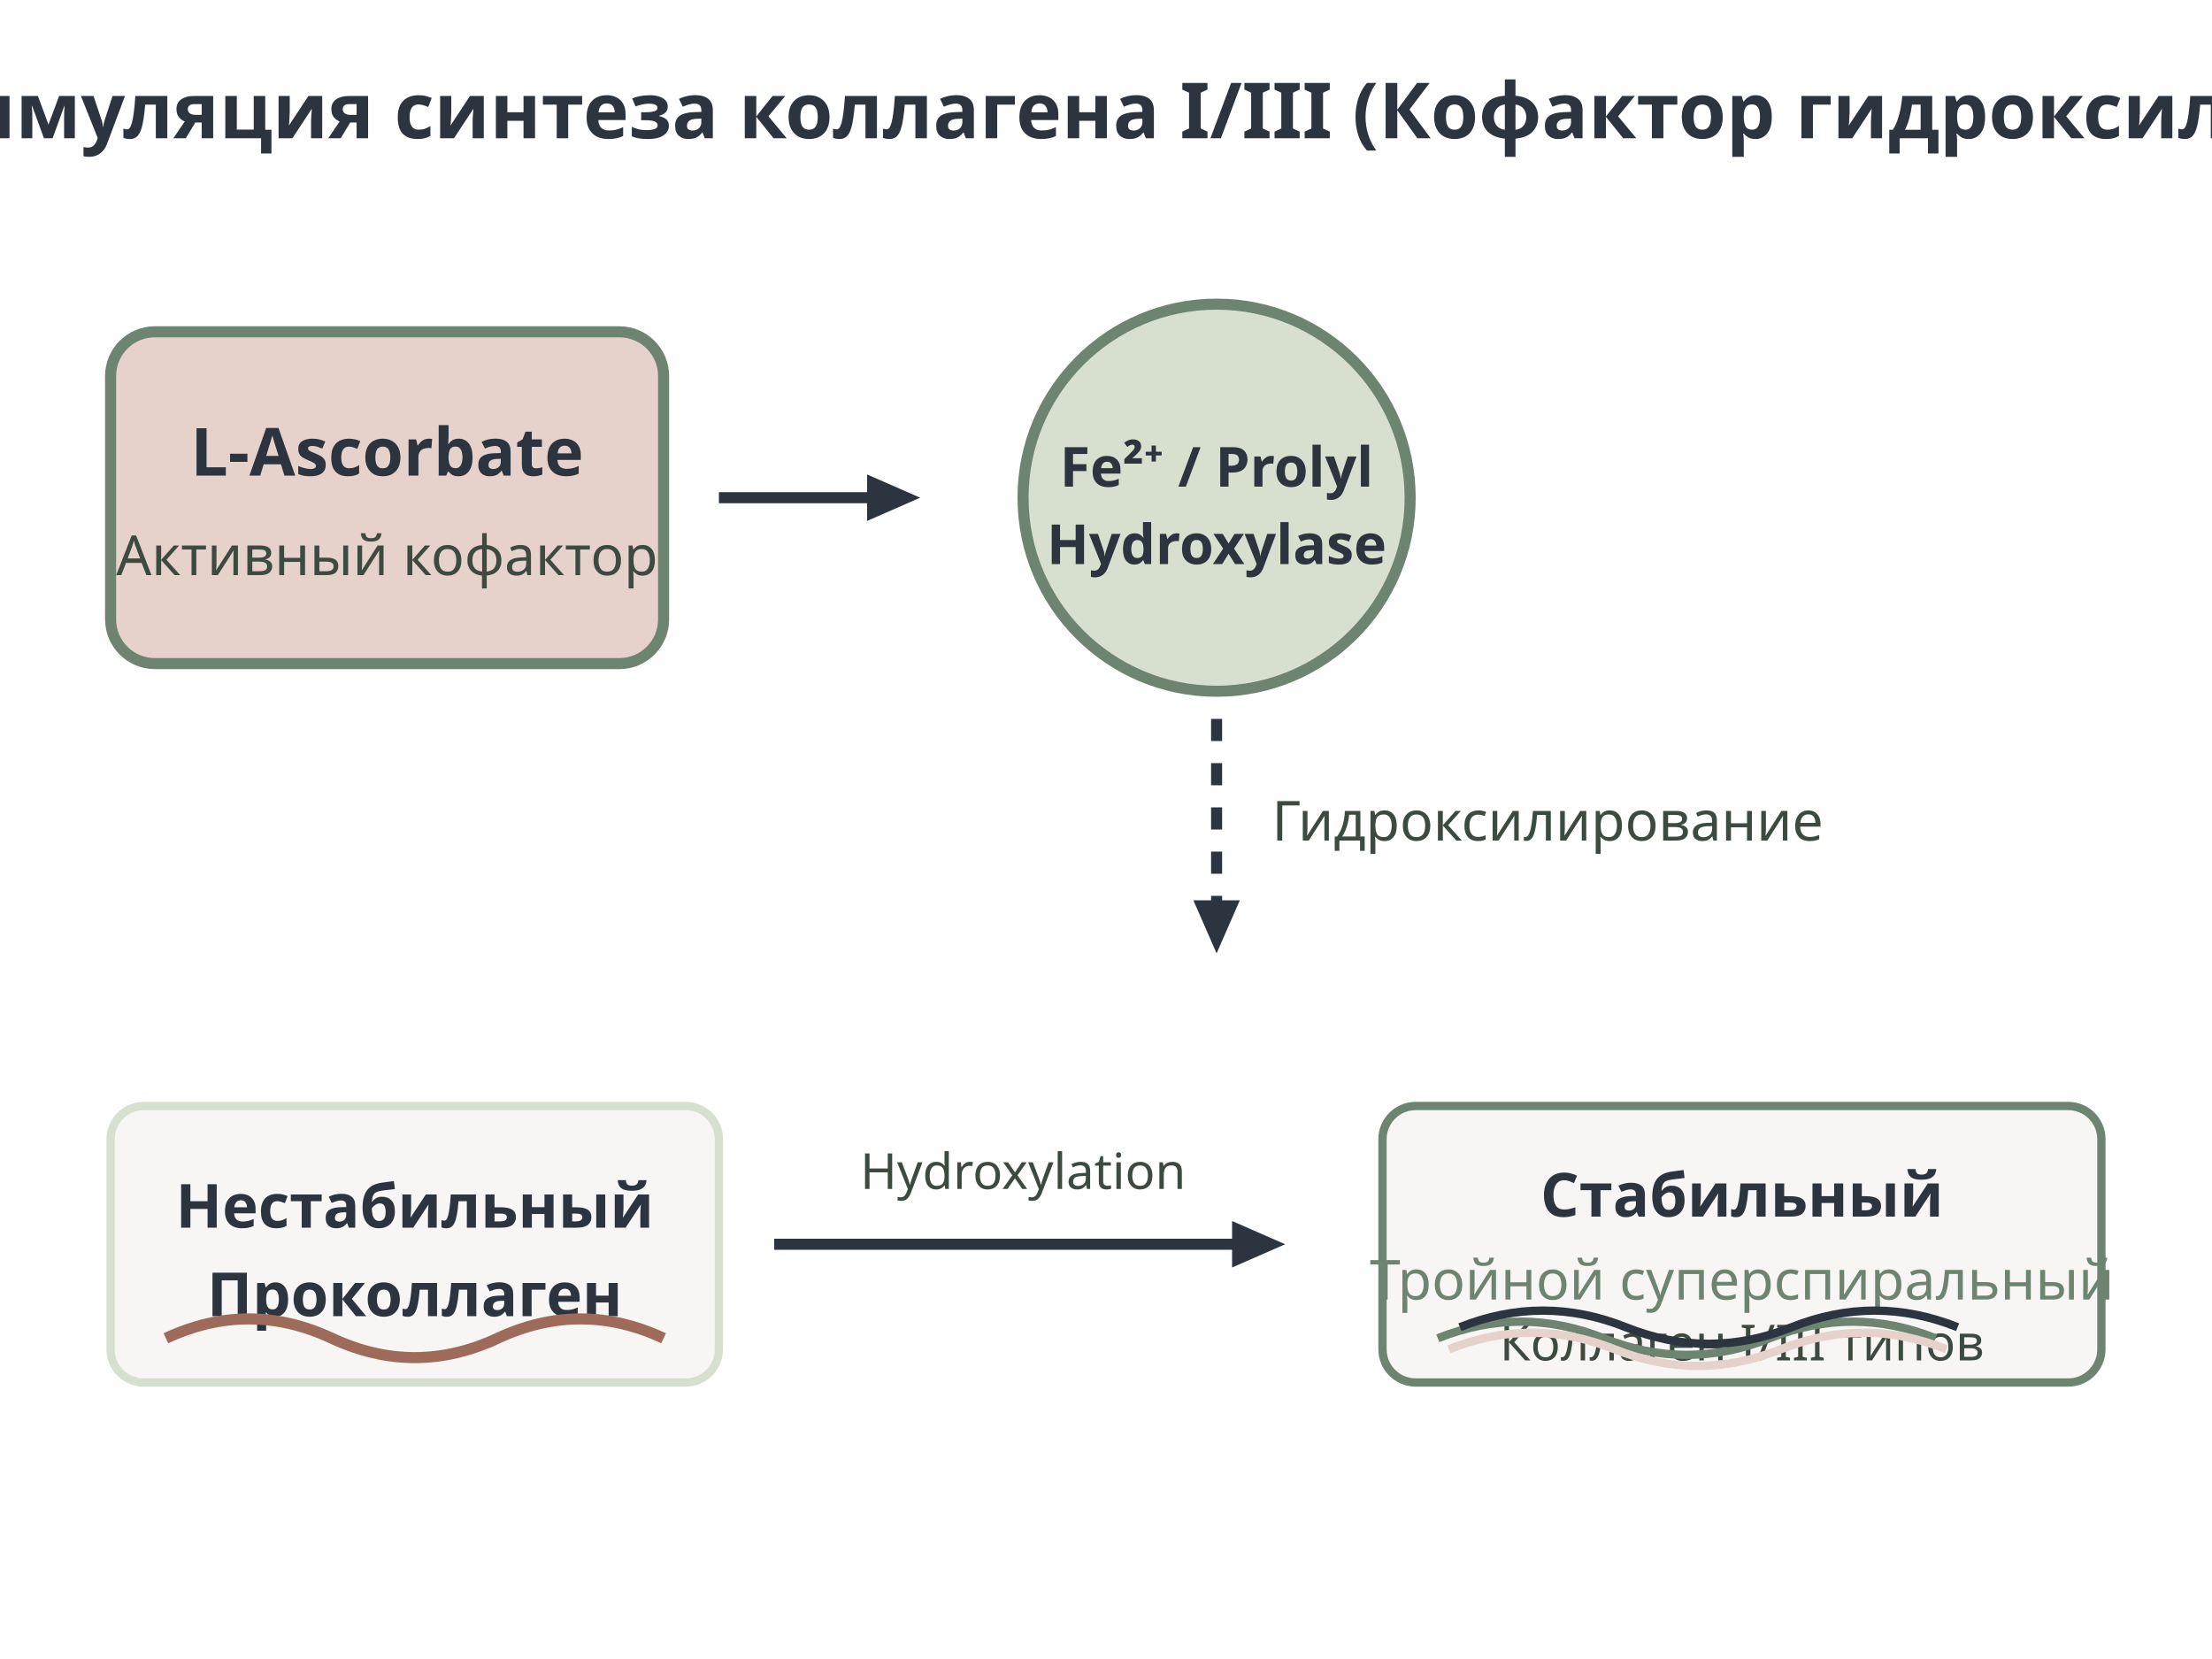
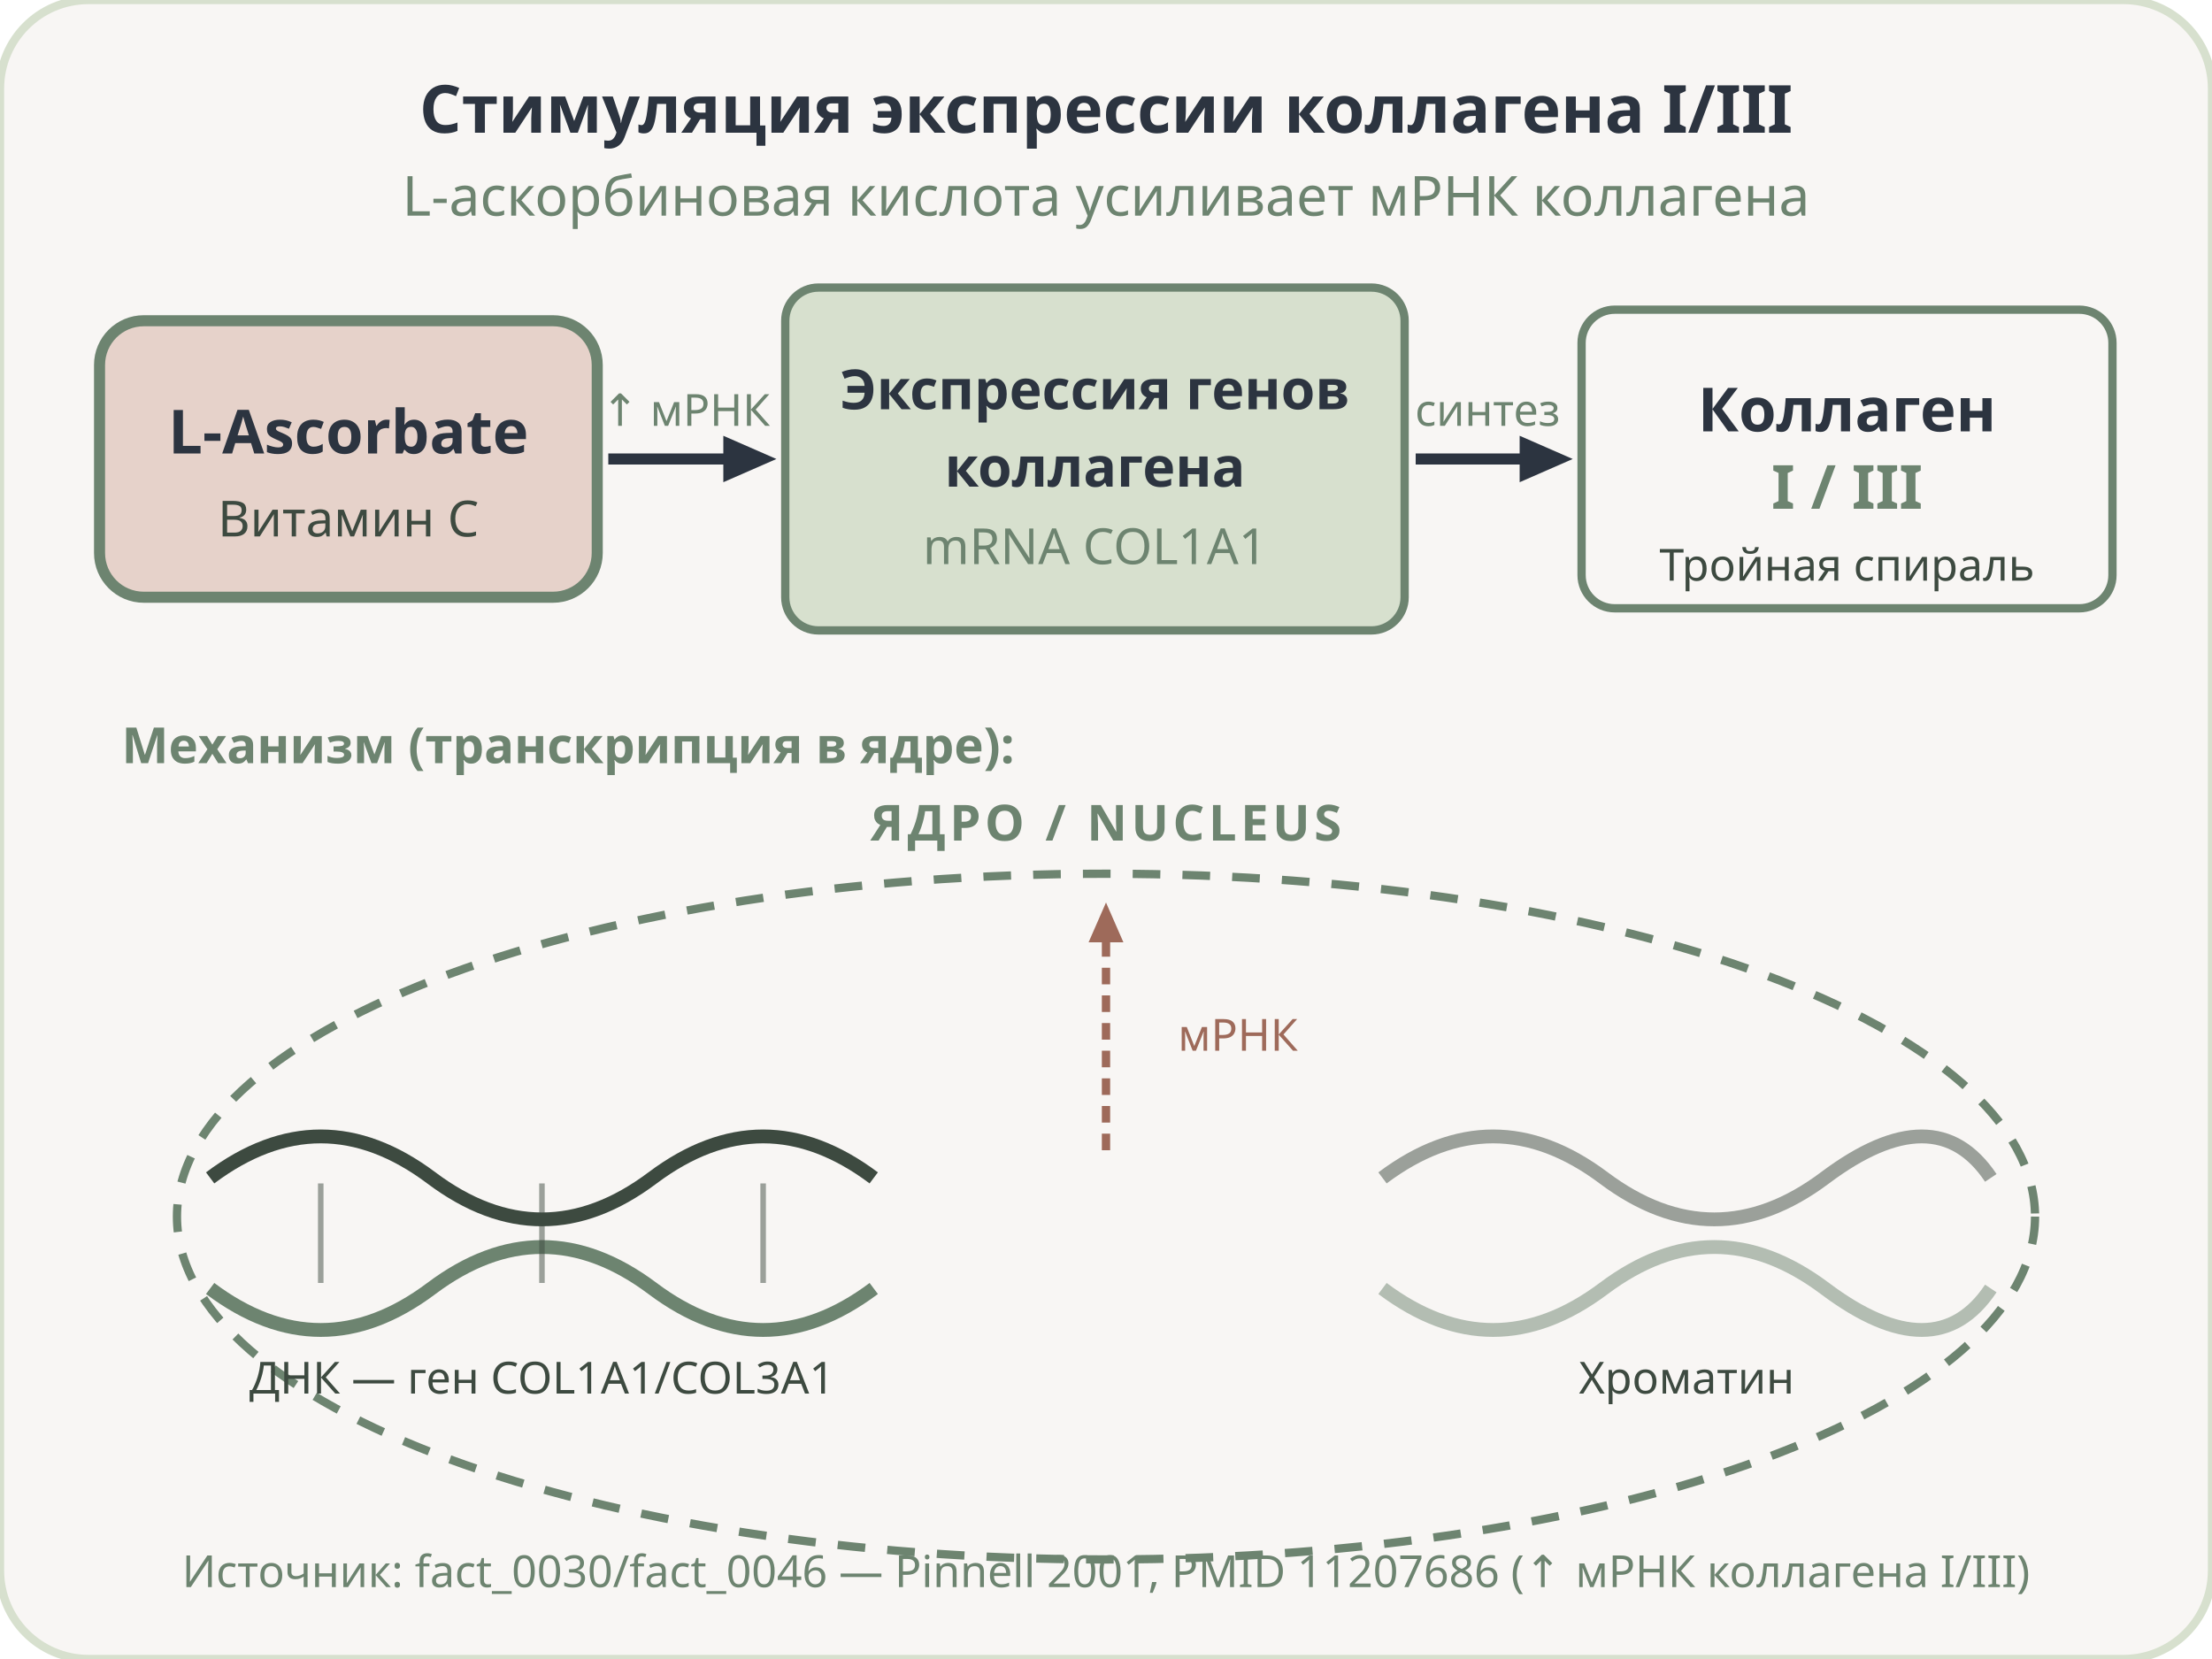
<svg xmlns="http://www.w3.org/2000/svg" viewBox="0 0 400 300" width="100%" height="100%">
+   <rect width="400" height="300" rx="16" fill="#F8F6F4" stroke="#D7E0CE" stroke-width="1.5" />
  <defs>
    <marker id="arrow" viewBox="0 0 10 10" refX="6" refY="5" markerWidth="6" markerHeight="6" orient="auto-start-reverse">
      <path d="M 0 1.5 L 8 5 L 0 8.5 z" fill="#2C3440" />
    </marker>
-     <linearGradient id="helixGrad" x1="0%" y1="0%" x2="100%" y2="0%">
-       <stop offset="0%" stop-color="#E6D2CA" />
-       <stop offset="50%" stop-color="#6D8470" />
-       <stop offset="100%" stop-color="#2C3440" />
-     </linearGradient>
+     <marker id="arrow-r" viewBox="0 0 10 10" refX="6" refY="5" markerWidth="6" markerHeight="6" orient="auto-start-reverse">
+       <path d="M 0 1.5 L 8 5 L 0 8.5 z" fill="#9E6A5A" />
+     </marker>
  </defs>
-   <text x="200" y="25" font-family="Arimo, sans-serif" font-size="14" font-weight="bold" fill="#2C3440" text-anchor="middle">
-     Стимуляция синтеза коллагена I/III (Кофактор гидроксилаз)
-   </text>
-   <g transform="translate(20, 60)">
-     <rect x="0" y="0" width="100" height="60" rx="8" fill="#E6D2CA" stroke="#6D8470" stroke-width="2" />
-     <text x="50" y="26" font-family="Arimo, sans-serif" font-size="12" font-weight="bold" fill="#2C3440" text-anchor="middle">L-Ascorbate</text>
-     <text x="50" y="44" font-family="Arimo, sans-serif" font-size="10" fill="#3D4A40" text-anchor="middle">Активный кофактор</text>
+   <text x="200" y="24" font-family="Arimo, sans-serif" font-size="12" font-weight="bold" fill="#2C3440" text-anchor="middle">Стимуляция экспрессии коллагена I/III</text>
+   <text x="200" y="39" font-family="Arimo, sans-serif" font-size="10" fill="#6D8470" text-anchor="middle">L-аскорбиновая кислота усиливает мРНК коллагена</text>
+   <g transform="translate(18, 58)">
+     <rect x="0" y="0" width="90" height="50" rx="8" fill="#E6D2CA" stroke="#6D8470" stroke-width="2" />
+     <text x="45" y="24" font-family="Arimo, sans-serif" font-size="11" font-weight="bold" fill="#2C3440" text-anchor="middle">L-Ascorbate</text>
+     <text x="45" y="39" font-family="Arimo, sans-serif" font-size="9" fill="#3D4A40" text-anchor="middle">Витамин C</text>
  </g>
-   <path d="M 130 90 L 164 90" fill="none" stroke="#2C3440" stroke-width="2" marker-end="url(#arrow)" />
-   <g transform="translate(180, 50)">
-     <circle cx="40" cy="40" r="35" fill="#D7E0CE" stroke="#6D8470" stroke-width="2" />
-     <text x="40" y="38" font-family="Arimo, sans-serif" font-size="10" font-weight="bold" fill="#2C3440" text-anchor="middle">Fe²⁺ / Prolyl</text>
-     <text x="40" y="52" font-family="Arimo, sans-serif" font-size="10" font-weight="bold" fill="#2C3440" text-anchor="middle">Hydroxylase</text>
+   <path d="M 110 83 L 138 83" fill="none" stroke="#2C3440" stroke-width="2" marker-end="url(#arrow)" />
+   <text x="124" y="77" font-family="Arimo, sans-serif" font-size="8" fill="#6D8470" text-anchor="middle">↑ мРНК</text>
+   <g transform="translate(142, 52)">
+     <rect x="0" y="0" width="112" height="62" rx="6" fill="#D7E0CE" stroke="#6D8470" stroke-width="1.5" />
+     <text x="56" y="22" font-family="Arimo, sans-serif" font-size="10" font-weight="bold" fill="#2C3440" text-anchor="middle">Экспрессия генов</text>
+     <text x="56" y="36" font-family="Arimo, sans-serif" font-size="10" font-weight="bold" fill="#2C3440" text-anchor="middle">коллагена</text>
+     <text x="56" y="50" font-family="Arimo, sans-serif" font-size="9" fill="#6D8470" text-anchor="middle">mRNA COL1A1</text>
  </g>
-   <path d="M 220 130 L 220 170" fill="none" stroke="#2C3440" stroke-width="2" stroke-dasharray="4,4" marker-end="url(#arrow)" />
-   <text x="230" y="152" font-family="Arimo, sans-serif" font-size="10" fill="#3D4A40">Гидроксилирование</text>
-   <g transform="translate(20, 200)">
-     <rect x="0" y="0" width="110" height="50" rx="6" fill="#F8F6F4" stroke="#D7E0CE" stroke-width="1.5" />
-     <text x="55" y="22" font-family="Arimo, sans-serif" font-size="11" font-weight="bold" fill="#2C3440" text-anchor="middle">Нестабильный</text>
-     <text x="55" y="38" font-family="Arimo, sans-serif" font-size="11" font-weight="bold" fill="#2C3440" text-anchor="middle">Проколлаген</text>
-     <path d="M 10 42 Q 25 35 40 42 T 70 42 T 100 42" fill="none" stroke="#9E6A5A" stroke-width="2" />
+   <path d="M 256 83 L 282 83" fill="none" stroke="#2C3440" stroke-width="2" marker-end="url(#arrow)" />
+   <text x="269" y="77" font-family="Arimo, sans-serif" font-size="8" fill="#6D8470" text-anchor="middle">синтез</text>
+   <g transform="translate(286, 56)">
+     <rect x="0" y="0" width="96" height="54" rx="6" fill="#F8F6F4" stroke="#6D8470" stroke-width="1.5" />
+     <text x="48" y="22" font-family="Arimo, sans-serif" font-size="11" font-weight="bold" fill="#2C3440" text-anchor="middle">Коллаген</text>
+     <text x="48" y="36" font-family="Arimo, sans-serif" font-size="11" font-weight="bold" fill="#6D8470" text-anchor="middle">I / III</text>
+     <text x="48" y="49" font-family="Arimo, sans-serif" font-size="8" fill="#3D4A40" text-anchor="middle">Тройная спираль</text>
  </g>
-   <path d="M 140 225 L 230 225" fill="none" stroke="#2C3440" stroke-width="2" marker-end="url(#arrow)" />
-   <text x="185" y="215" font-family="Arimo, sans-serif" font-size="9" fill="#3D4A40" text-anchor="middle">Hydroxylation</text>
-   <g transform="translate(250, 200)">
-     <rect x="0" y="0" width="130" height="50" rx="6" fill="#F8F6F4" stroke="#6D8470" stroke-width="1.5" />
-     <text x="65" y="20" font-family="Arimo, sans-serif" font-size="11" font-weight="bold" fill="#2C3440" text-anchor="middle">Стабильный</text>
-     <text x="65" y="35" font-family="Arimo, sans-serif" font-size="10" fill="#6D8470" text-anchor="middle">Тройной суперспиральный</text>
-     <text x="65" y="46" font-family="Arimo, sans-serif" font-size="9" fill="#3D4A40" text-anchor="middle">Коллаген I/III типов</text>
-     <path d="M 10 42 Q 25 36 40 42 T 70 42 T 100 42" fill="none" stroke="#6D8470" stroke-width="1.5" />
-     <path d="M 12 44 Q 27 38 42 44 T 72 44 T 102 44" fill="none" stroke="#E6D2CA" stroke-width="1.5" />
-     <path d="M 14 40 Q 29 34 44 40 T 74 40 T 104 40" fill="none" stroke="#2C3440" stroke-width="1.5" />
-   </g>
+   <text x="22" y="138" font-family="Arimo, sans-serif" font-size="9" fill="#6D8470" font-weight="bold">Механизм (транскрипция в ядре):</text>
+   <ellipse cx="200" cy="220" rx="168" ry="62" fill="none" stroke="#6D8470" stroke-width="1.5" stroke-dasharray="5,4" />
+   <text x="200" y="152" font-family="Arimo, sans-serif" font-size="9" font-weight="bold" fill="#6D8470" letter-spacing="0.08em" text-anchor="middle">ЯДРО / NUCLEUS</text>
+   <path d="M 38 213 Q 58 198 78 213 T 118 213 T 158 213" fill="none" stroke="#3D4A40" stroke-width="2.5" />
+   <path d="M 38 233 Q 58 248 78 233 T 118 233 T 158 233" fill="none" stroke="#6D8470" stroke-width="2.5" />
+   <line x1="58" y1="214" x2="58" y2="232" stroke="#3D4A40" stroke-width="1" opacity="0.5" />
+   <line x1="98" y1="214" x2="98" y2="232" stroke="#3D4A40" stroke-width="1" opacity="0.5" />
+   <line x1="138" y1="214" x2="138" y2="232" stroke="#3D4A40" stroke-width="1" opacity="0.5" />
+   <text x="98" y="252" font-family="Arimo, sans-serif" font-size="8" fill="#3D4A40" text-anchor="middle">ДНК — ген COL1A1/COL3A1</text>
+   <path d="M 200 208 L 200 165" fill="none" stroke="#9E6A5A" stroke-width="1.5" stroke-dasharray="3,2" marker-end="url(#arrow-r)" />
+   <text x="213" y="190" font-family="Arimo, sans-serif" font-size="8" fill="#9E6A5A">мРНК</text>
+   <path d="M 250 213 Q 270 198 290 213 T 330 213 T 360 213" fill="none" stroke="#3D4A40" stroke-width="2.5" opacity="0.5" />
+   <path d="M 250 233 Q 270 248 290 233 T 330 233 T 360 233" fill="none" stroke="#6D8470" stroke-width="2.5" opacity="0.5" />
+   <text x="305" y="252" font-family="Arimo, sans-serif" font-size="8" fill="#3D4A40" text-anchor="middle">Хроматин</text>
+   <text x="200" y="287" font-family="Arimo, sans-serif" font-size="8" fill="#6D8470" text-anchor="middle">Источник: fact_0030/fact_0046 — Pinnell 2001, PMID 11207686 (↑ мРНК коллагена I/III)</text>
</svg>
